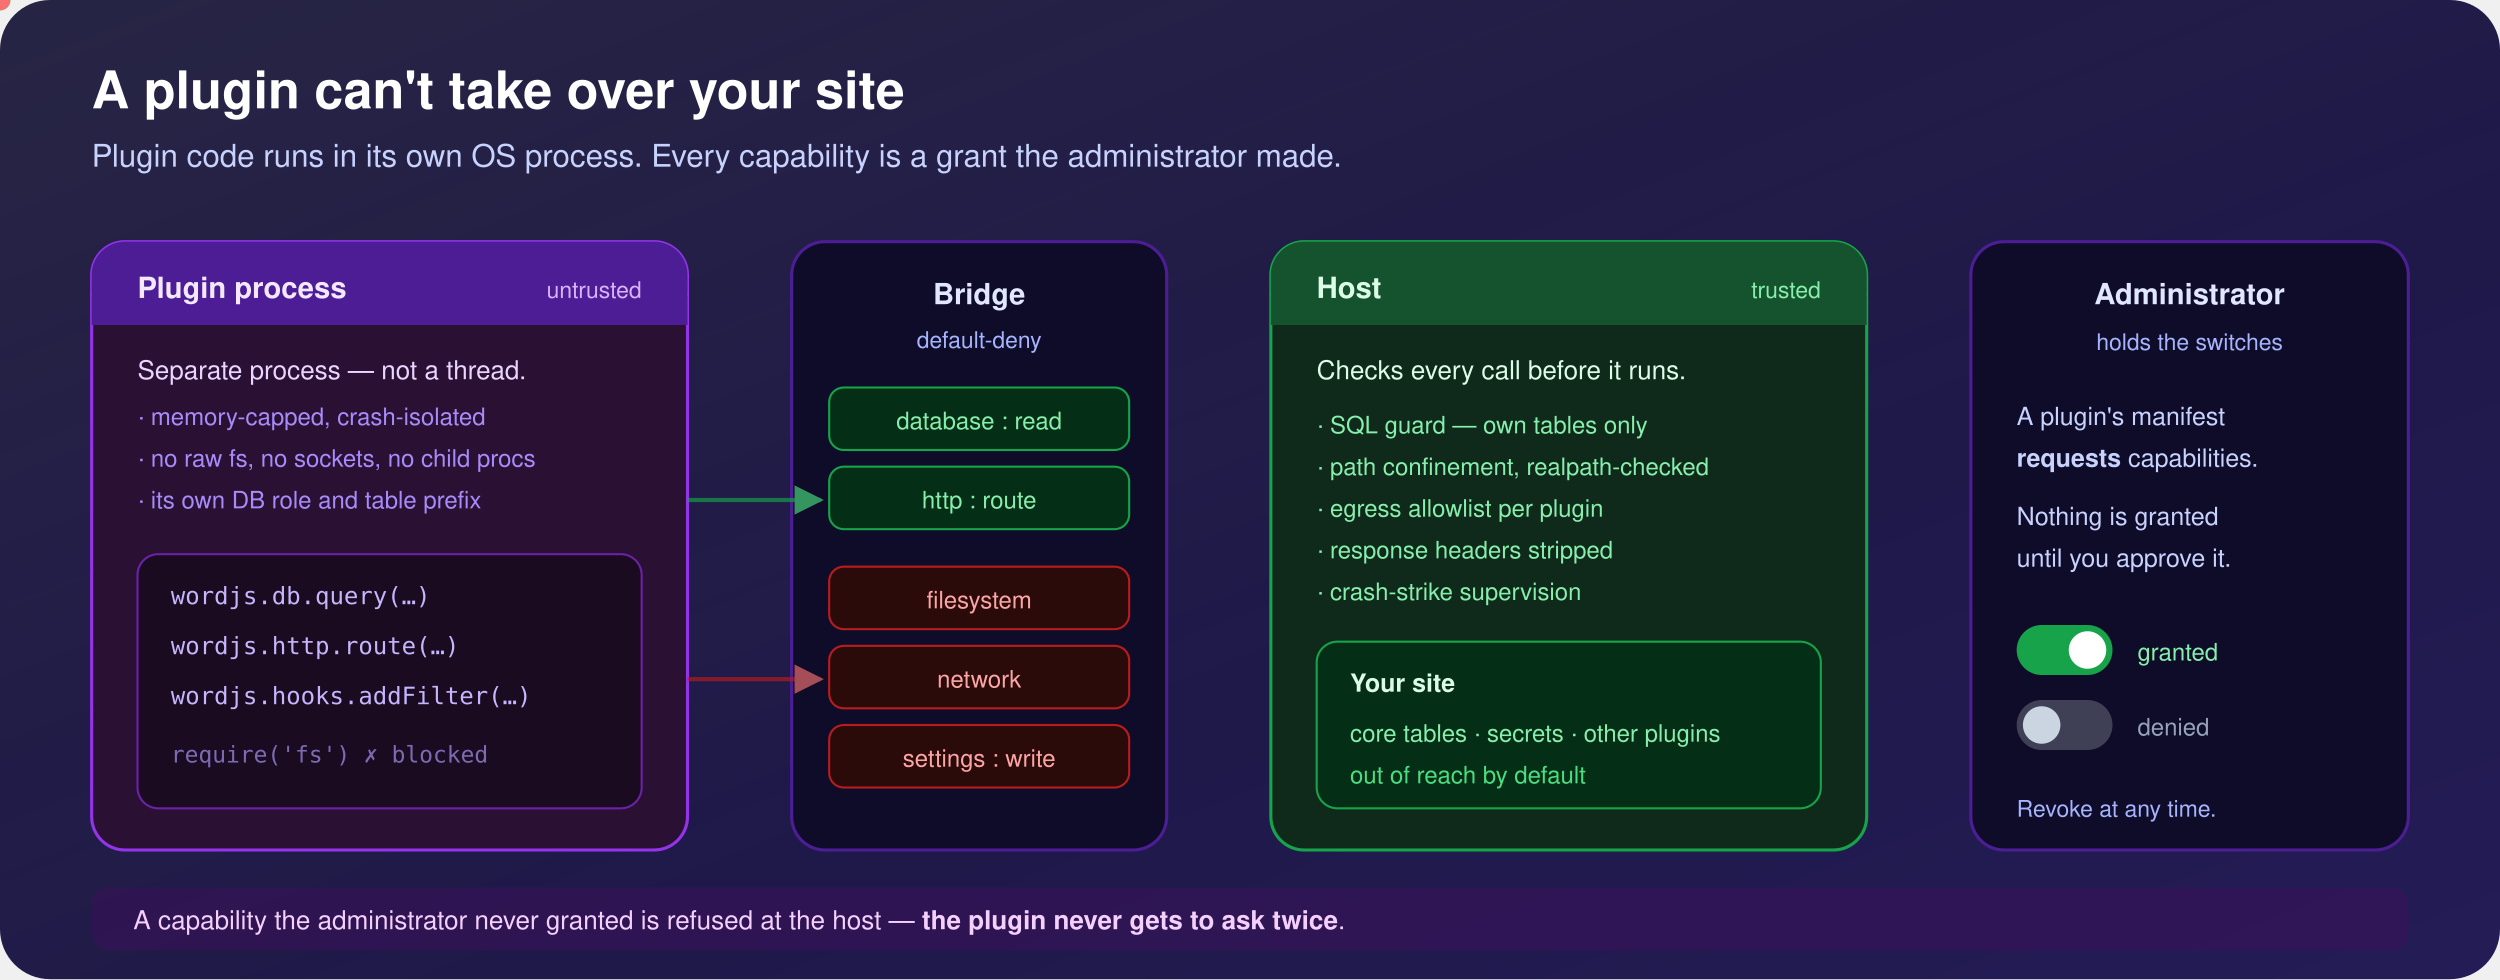
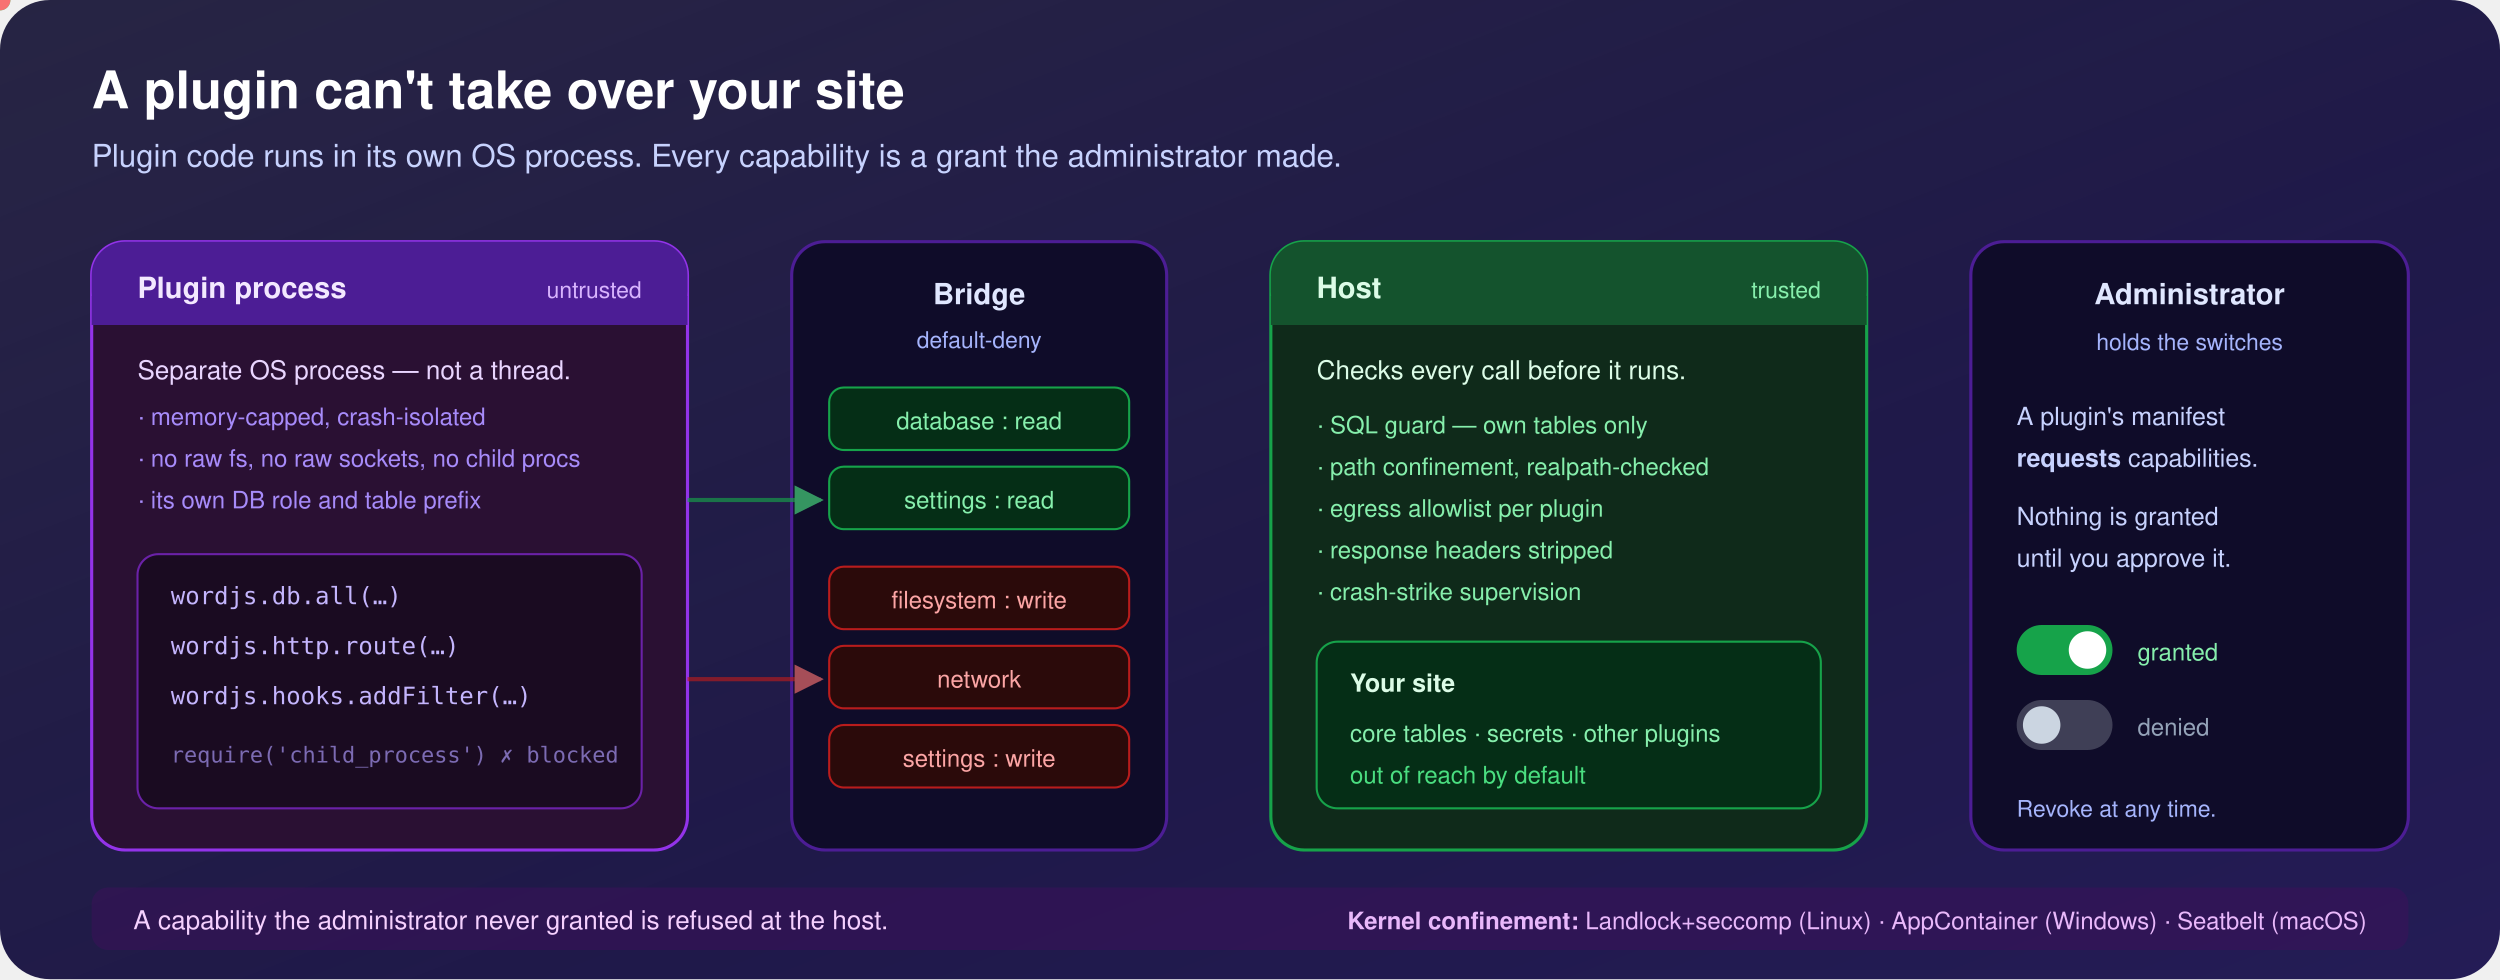
- <svg xmlns="http://www.w3.org/2000/svg" viewBox="0 0 1200 470" role="img" aria-label="The WordJS plugin sandbox: plugin code runs in a separate OS process, and every capability it wants must cross a default-deny bridge that the administrator has granted. Requests the admin never approved are refused at the host." font-family="'Segoe UI', Helvetica, Arial, sans-serif">
+ <svg xmlns="http://www.w3.org/2000/svg" viewBox="0 0 1200 470" role="img" aria-label="The WordJS plugin sandbox: plugin code runs in a separate OS process, and every capability it wants must cross a default-deny bridge that the administrator has granted. Requests the admin never approved are refused at the host, and below the bridge the kernel confines the process itself — Landlock and seccomp on Linux, an AppContainer on Windows, Seatbelt on macOS." font-family="'Segoe UI', Helvetica, Arial, sans-serif">
  <defs>
    <linearGradient id="ps-bg" x1="0" y1="0" x2="1" y2="1">
      <stop offset="0" stop-color="#171436" />
      <stop offset="1" stop-color="#241c56" />
    </linearGradient>
    <linearGradient id="ps-sheen" x1="0" y1="0" x2="1" y2="1">
      <stop offset="0" stop-color="#ffffff" stop-opacity="0.07" />
      <stop offset="0.6" stop-color="#ffffff" stop-opacity="0" />
    </linearGradient>
    <marker id="ps-ok" viewBox="0 0 10 10" refX="9" refY="5" markerWidth="7" markerHeight="7" orient="auto">
      <path d="M0,0 L10,5 L0,10 z" fill="#4ade80" />
    </marker>
    <marker id="ps-no" viewBox="0 0 10 10" refX="9" refY="5" markerWidth="7" markerHeight="7" orient="auto">
      <path d="M0,0 L10,5 L0,10 z" fill="#f87171" />
    </marker>
  </defs>
  <rect width="1200" height="470" rx="24" fill="url(#ps-bg)" />
  <rect width="1200" height="470" rx="24" fill="url(#ps-sheen)" />
  <text x="44" y="52" fill="#ffffff" font-size="25" font-weight="700">A plugin can't take over your site</text>
  <text x="44" y="80" fill="#c7d2fe" font-size="15">Plugin code runs in its own OS process. Every capability is a grant the administrator made.</text>
  <g>
    <rect x="44" y="116" width="286" height="292" rx="16" fill="#2a1033" stroke="#9333ea" stroke-width="1.5" />
    <rect x="44" y="116" width="286" height="40" rx="16" fill="#4c1d95" />
    <rect x="44" y="142" width="286" height="14" fill="#4c1d95" />
    <text x="66" y="143" fill="#f3e8ff" font-size="14" font-weight="600">Plugin process</text>
    <text x="308" y="143" fill="#d8b4fe" font-size="11" text-anchor="end">untrusted</text>
-     <text x="66" y="182" fill="#e9d5ff" font-size="12.5">Separate process — not a thread.</text>
+     <text x="66" y="182" fill="#e9d5ff" font-size="12.5">Separate OS process — not a thread.</text>
    <text x="66" y="204" fill="#a78bfa" font-size="11.5">· memory-capped, crash-isolated</text>
-     <text x="66" y="224" fill="#a78bfa" font-size="11.5">· no raw fs, no sockets, no child procs</text>
+     <text x="66" y="224" fill="#a78bfa" font-size="11.5">· no raw fs, no raw sockets, no child procs</text>
    <text x="66" y="244" fill="#a78bfa" font-size="11.5">· its own DB role and table prefix</text>
    <rect x="66" y="266" width="242" height="122" rx="10" fill="#1a0b21" stroke="#6b21a8" />
-     <text x="82" y="290" fill="#c4b5fd" font-size="11.5" font-family="ui-monospace, Consolas, monospace">wordjs.db.query(…)</text>
+     <text x="82" y="290" fill="#c4b5fd" font-size="11.5" font-family="ui-monospace, Consolas, monospace">wordjs.db.all(…)</text>
    <text x="82" y="314" fill="#c4b5fd" font-size="11.5" font-family="ui-monospace, Consolas, monospace">wordjs.http.route(…)</text>
    <text x="82" y="338" fill="#c4b5fd" font-size="11.5" font-family="ui-monospace, Consolas, monospace">wordjs.hooks.addFilter(…)</text>
-     <text x="82" y="366" fill="#7c6bb3" font-size="11" font-family="ui-monospace, Consolas, monospace">require('fs')  ✗ blocked</text>
+     <text x="82" y="366" fill="#7c6bb3" font-size="10.5" font-family="ui-monospace, Consolas, monospace">require('child_process') ✗ blocked</text>
  </g>
  <g>
    <rect x="380" y="116" width="180" height="292" rx="16" fill="#0f0c29" stroke="#4c1d95" stroke-width="1.5" />
    <text x="470" y="146" fill="#e0e7ff" font-size="14" font-weight="700" text-anchor="middle">Bridge</text>
    <text x="470" y="167" fill="#a5b4fc" font-size="11" text-anchor="middle">default-deny</text>
    <rect x="398" y="186" width="144" height="30" rx="7" fill="#052e16" stroke="#16a34a" />
    <text x="470" y="206" fill="#86efac" font-size="11.5" text-anchor="middle">database : read</text>
    <rect x="398" y="224" width="144" height="30" rx="7" fill="#052e16" stroke="#16a34a" />
-     <text x="470" y="244" fill="#86efac" font-size="11.5" text-anchor="middle">http : route</text>
+     <text x="470" y="244" fill="#86efac" font-size="11.5" text-anchor="middle">settings : read</text>
    <rect x="398" y="272" width="144" height="30" rx="7" fill="#2b0a0a" stroke="#b91c1c" />
-     <text x="470" y="292" fill="#fca5a5" font-size="11.5" text-anchor="middle">filesystem</text>
+     <text x="470" y="292" fill="#fca5a5" font-size="11.5" text-anchor="middle">filesystem : write</text>
    <rect x="398" y="310" width="144" height="30" rx="7" fill="#2b0a0a" stroke="#b91c1c" />
    <text x="470" y="330" fill="#fca5a5" font-size="11.5" text-anchor="middle">network</text>
    <rect x="398" y="348" width="144" height="30" rx="7" fill="#2b0a0a" stroke="#b91c1c" />
    <text x="470" y="368" fill="#fca5a5" font-size="11.5" text-anchor="middle">settings : write</text>
    <circle r="5" fill="#4ade80">
      <animateMotion dur="3.2s" repeatCount="indefinite" path="M330,240 L398,240" />
      <animate attributeName="opacity" values="0;1;1;0" dur="3.2s" repeatCount="indefinite" />
    </circle>
    <line x1="330" y1="240" x2="394" y2="240" stroke="#16a34a" stroke-width="2" marker-end="url(#ps-ok)" opacity="0.65" />
    <line x1="330" y1="326" x2="394" y2="326" stroke="#b91c1c" stroke-width="2" marker-end="url(#ps-no)" opacity="0.65" />
    <circle r="5" fill="#f87171">
      <animateMotion dur="3.2s" begin="1.1s" repeatCount="indefinite" path="M330,326 L392,326 L330,326" />
      <animate attributeName="opacity" values="0;1;1;0" dur="3.2s" begin="1.1s" repeatCount="indefinite" />
    </circle>
  </g>
  <g>
    <rect x="610" y="116" width="286" height="292" rx="16" fill="#0f2a1a" stroke="#16a34a" stroke-width="1.5" />
    <rect x="610" y="116" width="286" height="40" rx="16" fill="#14532d" />
    <rect x="610" y="142" width="286" height="14" fill="#14532d" />
    <text x="632" y="143" fill="#dcfce7" font-size="14" font-weight="600">Host</text>
    <text x="874" y="143" fill="#86efac" font-size="11" text-anchor="end">trusted</text>
    <text x="632" y="182" fill="#dcfce7" font-size="12.5">Checks every call before it runs.</text>
    <text x="632" y="208" fill="#86efac" font-size="11.5">· SQL guard — own tables only</text>
    <text x="632" y="228" fill="#86efac" font-size="11.5">· path confinement, realpath-checked</text>
    <text x="632" y="248" fill="#86efac" font-size="11.5">· egress allowlist per plugin</text>
    <text x="632" y="268" fill="#86efac" font-size="11.5">· response headers stripped</text>
    <text x="632" y="288" fill="#86efac" font-size="11.5">· crash-strike supervision</text>
    <rect x="632" y="308" width="242" height="80" rx="10" fill="#052e16" stroke="#16a34a" />
    <text x="648" y="332" fill="#dcfce7" font-size="12" font-weight="600">Your site</text>
    <text x="648" y="356" fill="#86efac" font-size="11.5">core tables · secrets · other plugins</text>
    <text x="648" y="376" fill="#4ade80" font-size="11.5">out of reach by default</text>
  </g>
  <g>
    <rect x="946" y="116" width="210" height="292" rx="16" fill="#0f0c29" stroke="#4c1d95" stroke-width="1.5" />
    <text x="1051" y="146" fill="#e0e7ff" font-size="14" font-weight="700" text-anchor="middle">Administrator</text>
    <text x="1051" y="168" fill="#a5b4fc" font-size="11" text-anchor="middle">holds the switches</text>
    <text x="968" y="204" fill="#c7d2fe" font-size="12">A plugin's manifest</text>
    <text x="968" y="224" fill="#c7d2fe" font-size="12">
      <tspan font-weight="700">requests</tspan> capabilities.</text>
    <text x="968" y="252" fill="#c7d2fe" font-size="12">Nothing is granted</text>
    <text x="968" y="272" fill="#c7d2fe" font-size="12">until you approve it.</text>
    <g>
      <rect x="968" y="300" width="46" height="24" rx="12" fill="#16a34a" />
      <circle cx="1002" cy="312" r="9" fill="#ffffff" />
      <text x="1026" y="317" fill="#86efac" font-size="11.5">granted</text>
    </g>
    <g>
      <rect x="968" y="336" width="46" height="24" rx="12" fill="#3f3f56" />
      <circle cx="980" cy="348" r="9" fill="#cbd5e1" />
      <text x="1026" y="353" fill="#94a3b8" font-size="11.5">denied</text>
    </g>
    <text x="968" y="392" fill="#a5b4fc" font-size="11">Revoke at any time.</text>
  </g>
  <g>
    <rect x="44" y="426" width="1112" height="30" rx="8" fill="#3b1259" fill-opacity="0.55" />
-     <text x="64" y="446" fill="#f5d0fe" font-size="12.5">
-       A capability the administrator never granted is refused at the host — <tspan font-weight="700">the plugin never gets to ask twice</tspan>.
-     </text>
+     <text x="64" y="446" fill="#f5d0fe" font-size="12.5">A capability the administrator never granted is refused at the host.</text>
+     <text x="1136" y="446" fill="#e9b8fb" font-size="11.5" text-anchor="end">
+       <tspan font-weight="700">Kernel confinement:</tspan> Landlock+seccomp (Linux) · AppContainer (Windows) · Seatbelt (macOS)</text>
  </g>
</svg>
